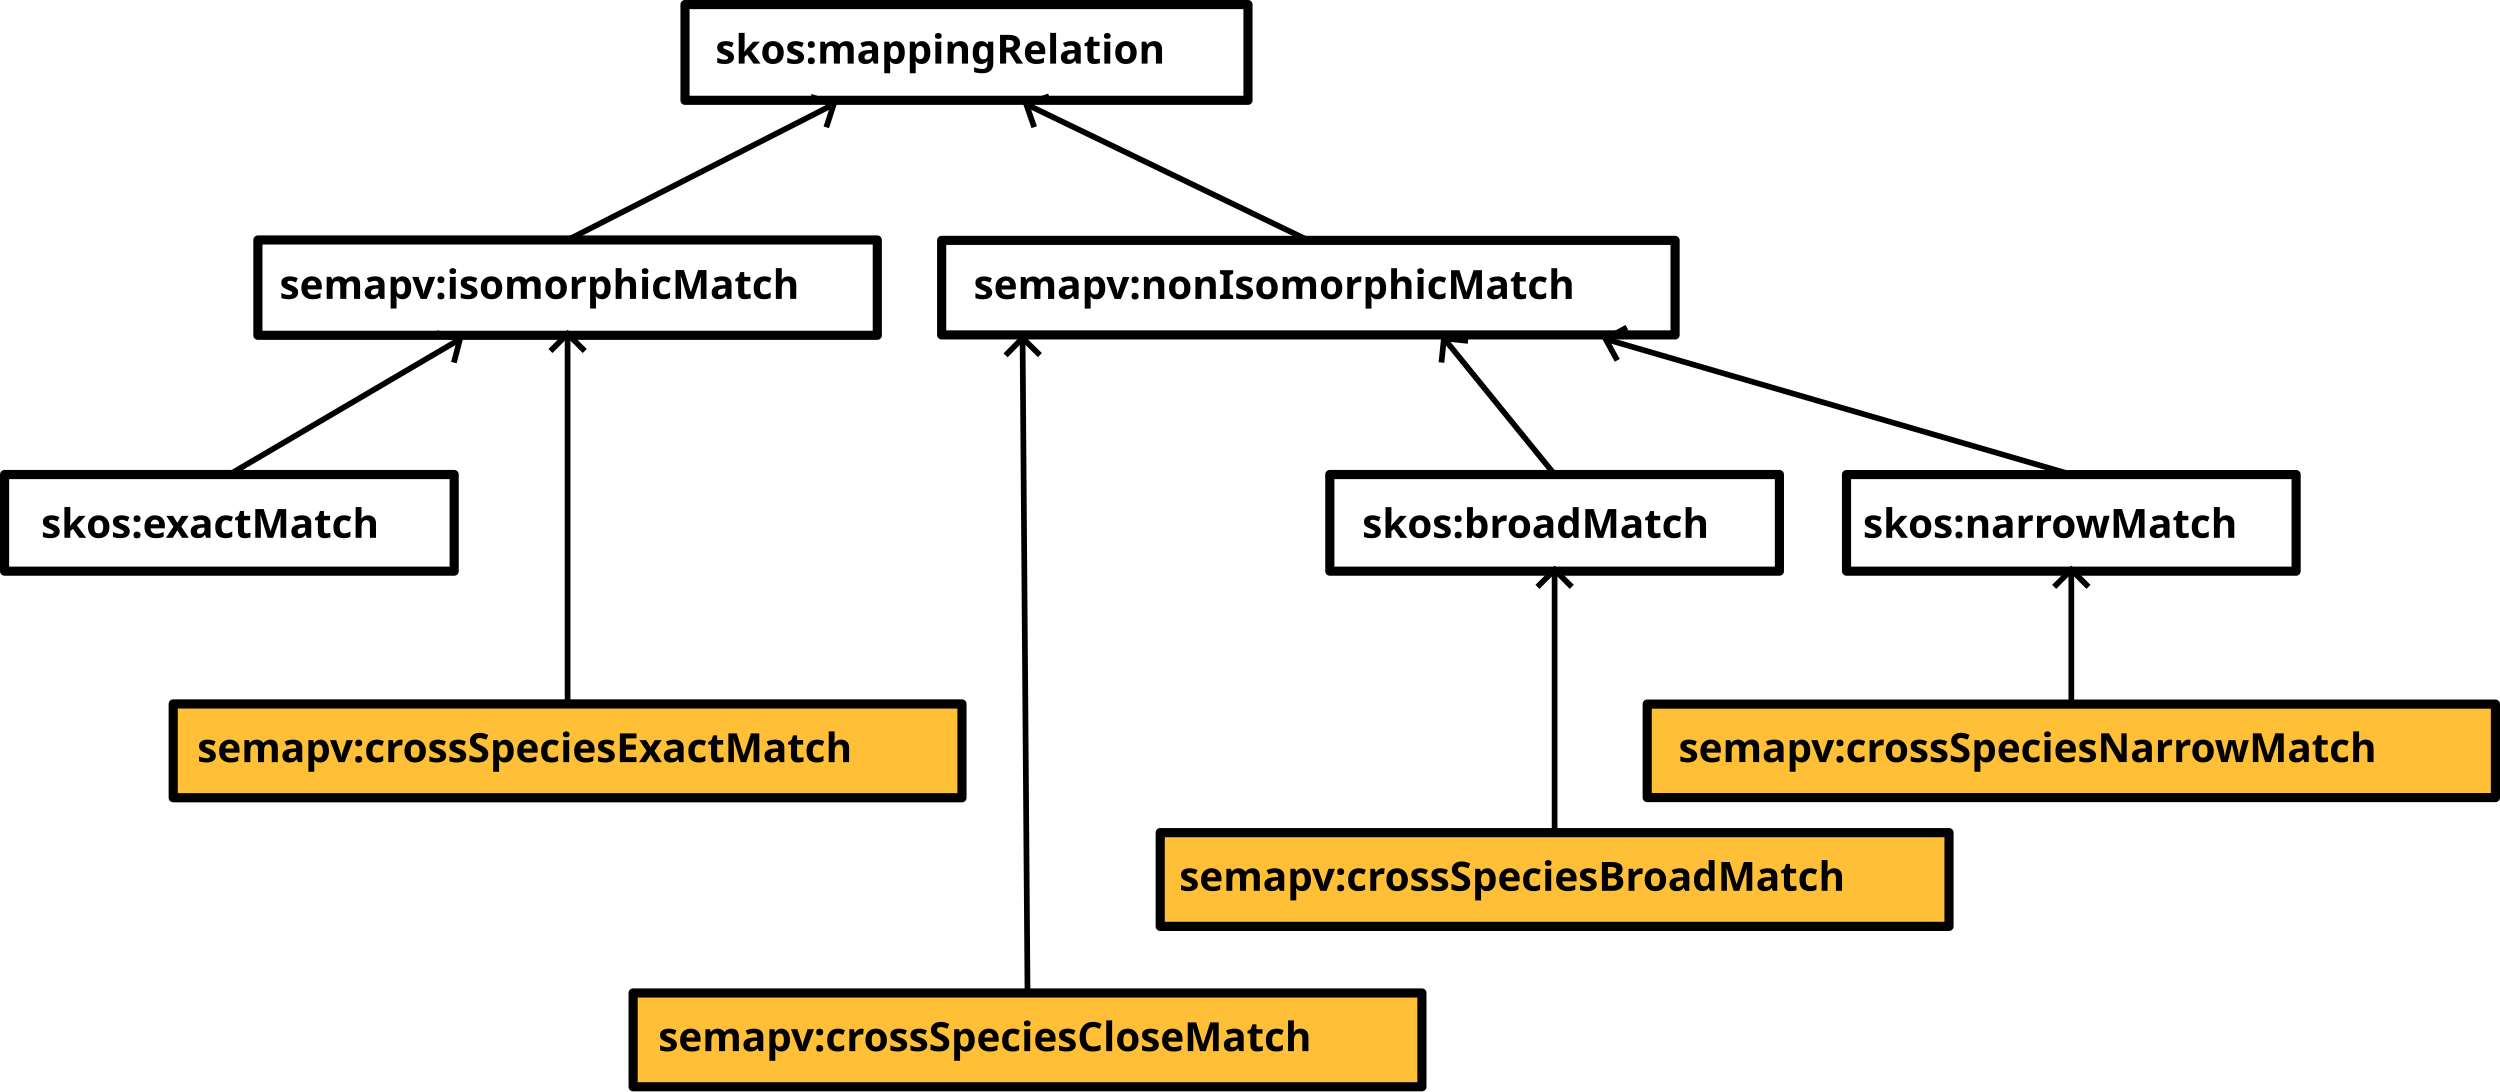
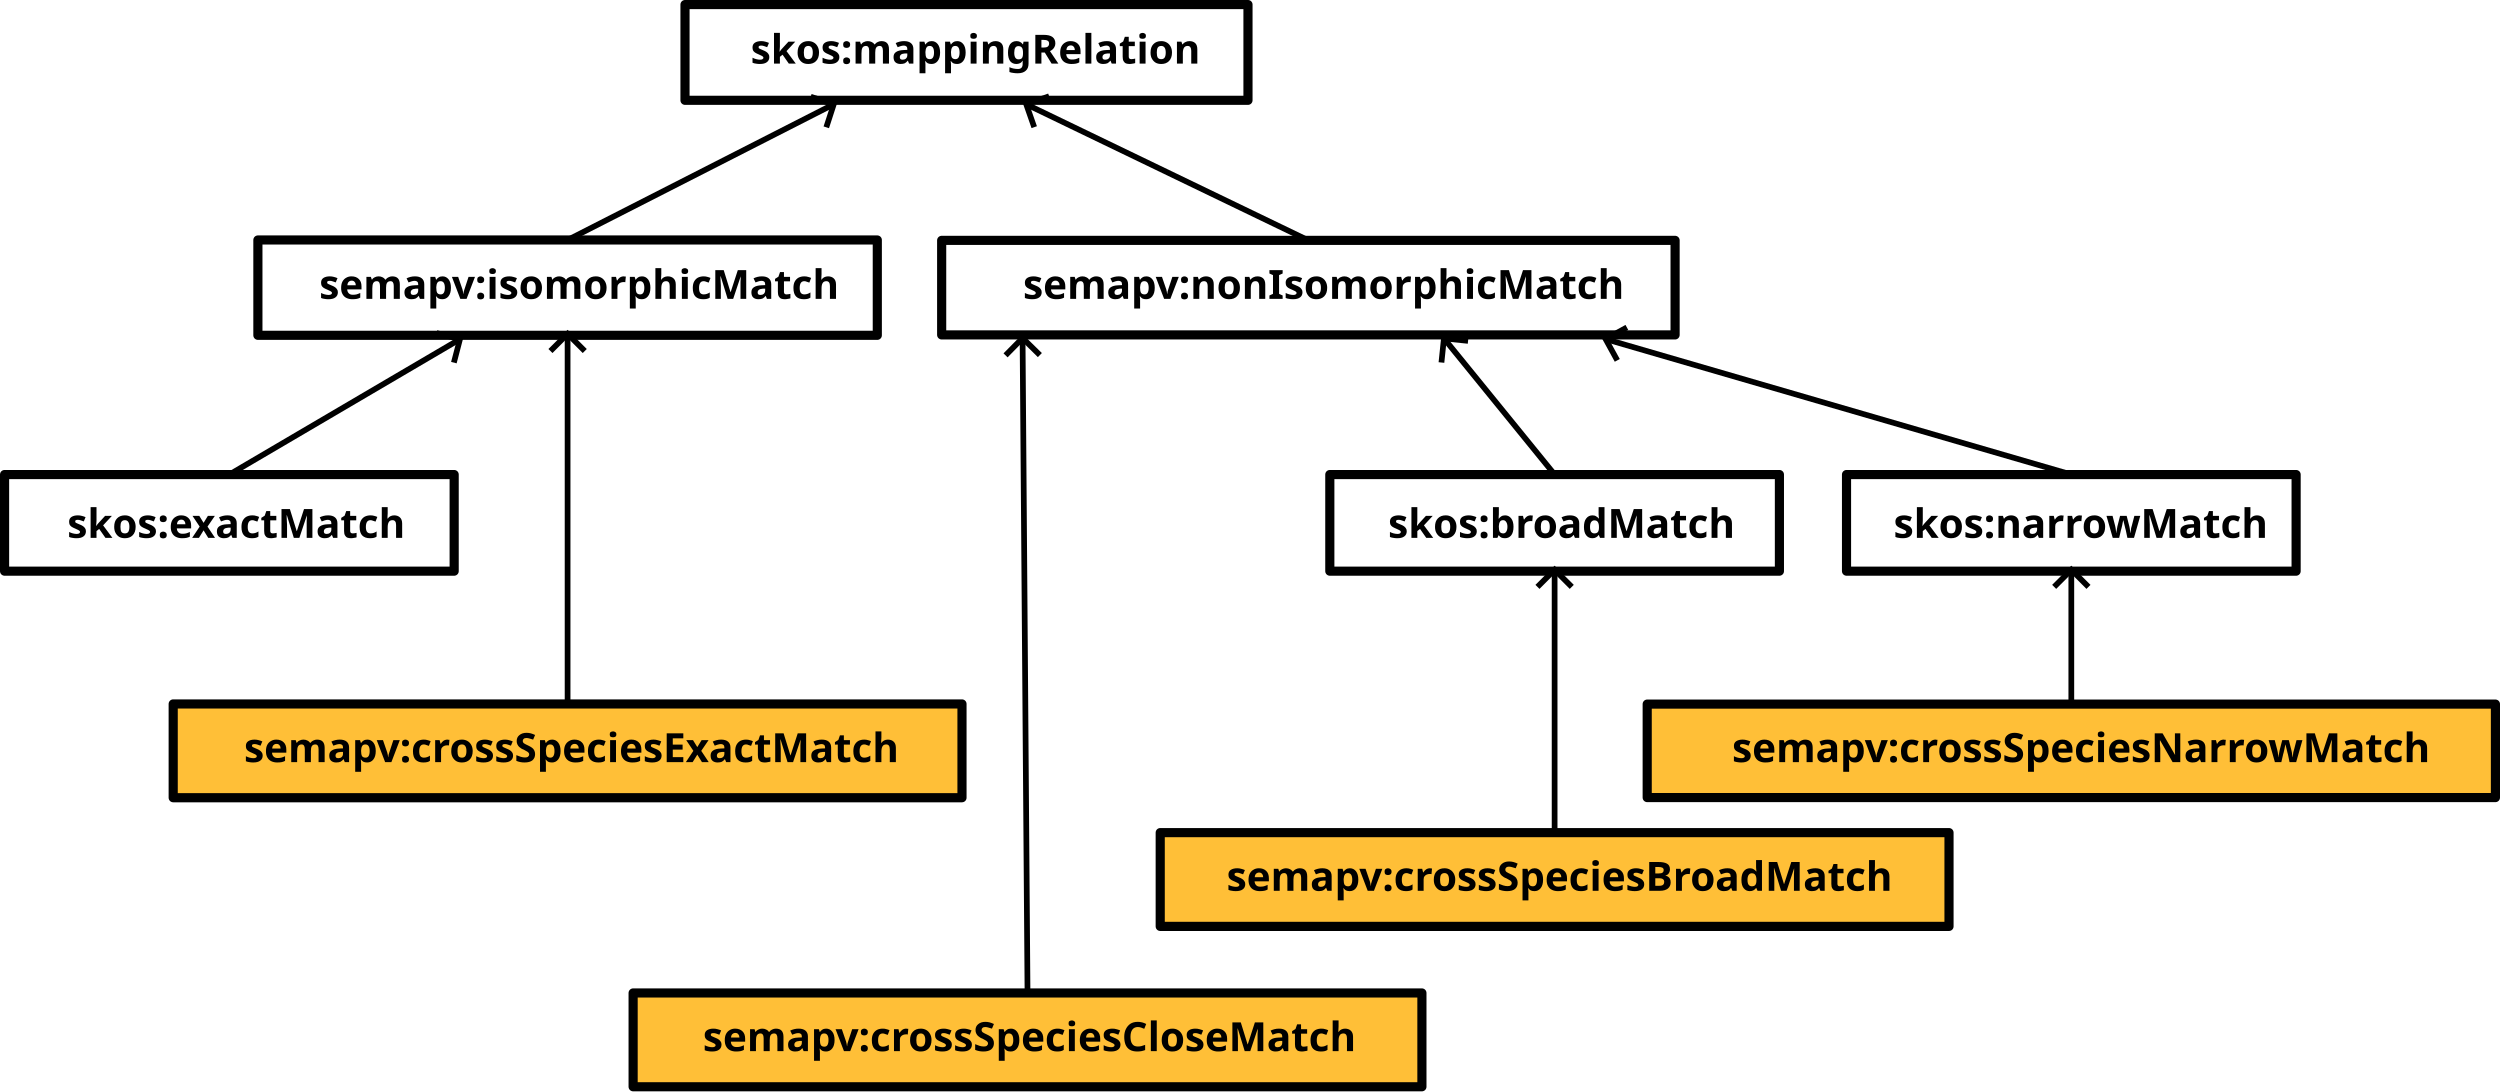
<svg xmlns="http://www.w3.org/2000/svg" width="218.607mm" height="95.428mm" viewBox="0 0 218.607 95.428" version="1.1" id="svg1">
  <defs id="defs1">
    <marker style="overflow:visible" id="ArrowWide" refX="0" refY="0" orient="auto-start-reverse" markerWidth="1" markerHeight="1" viewBox="0 0 1 1" preserveAspectRatio="xMidYMid">
      <path style="fill:none;stroke:context-stroke;stroke-width:1;stroke-linecap:butt" d="M 3,-3 0,0 3,3" transform="rotate(180,0.125,0)" id="path1" />
    </marker>
    <marker style="overflow:visible" id="ArrowWide-5" refX="0" refY="0" orient="auto-start-reverse" markerWidth="1" markerHeight="1" viewBox="0 0 1 1" preserveAspectRatio="xMidYMid">
      <path style="fill:none;stroke:context-stroke;stroke-width:1;stroke-linecap:butt" d="M 3,-3 0,0 3,3" transform="rotate(180,0.125,0)" id="path1-6" />
    </marker>
    <marker style="overflow:visible" id="ArrowWide-0" refX="0" refY="0" orient="auto-start-reverse" markerWidth="1" markerHeight="1" viewBox="0 0 1 1" preserveAspectRatio="xMidYMid">
      <path style="fill:none;stroke:context-stroke;stroke-width:1;stroke-linecap:butt" d="M 3,-3 0,0 3,3" transform="rotate(180,0.125,0)" id="path1-8" />
    </marker>
    <marker style="overflow:visible" id="ArrowWide-2" refX="0" refY="0" orient="auto-start-reverse" markerWidth="1" markerHeight="1" viewBox="0 0 1 1" preserveAspectRatio="xMidYMid">
      <path style="fill:none;stroke:context-stroke;stroke-width:1;stroke-linecap:butt" d="M 3,-3 0,0 3,3" transform="rotate(180,0.125,0)" id="path1-3" />
    </marker>
    <marker style="overflow:visible" id="ArrowWide-57" refX="0" refY="0" orient="auto-start-reverse" markerWidth="1" markerHeight="1" viewBox="0 0 1 1" preserveAspectRatio="xMidYMid">
      <path style="fill:none;stroke:context-stroke;stroke-width:1;stroke-linecap:butt" d="M 3,-3 0,0 3,3" transform="rotate(180,0.125,0)" id="path1-1" />
    </marker>
    <marker style="overflow:visible" id="ArrowWide-50" refX="0" refY="0" orient="auto-start-reverse" markerWidth="1" markerHeight="1" viewBox="0 0 1 1" preserveAspectRatio="xMidYMid">
      <path style="fill:none;stroke:context-stroke;stroke-width:1;stroke-linecap:butt" d="M 3,-3 0,0 3,3" transform="rotate(180,0.125,0)" id="path1-2" />
    </marker>
    <marker style="overflow:visible" id="ArrowWide-7" refX="0" refY="0" orient="auto-start-reverse" markerWidth="1" markerHeight="1" viewBox="0 0 1 1" preserveAspectRatio="xMidYMid">
      <path style="fill:none;stroke:context-stroke;stroke-width:1;stroke-linecap:butt" d="M 3,-3 0,0 3,3" transform="rotate(180,0.125,0)" id="path1-82" />
    </marker>
    <marker style="overflow:visible" id="ArrowWide-1" refX="0" refY="0" orient="auto-start-reverse" markerWidth="1" markerHeight="1" viewBox="0 0 1 1" preserveAspectRatio="xMidYMid">
      <path style="fill:none;stroke:context-stroke;stroke-width:1;stroke-linecap:butt" d="M 3,-3 0,0 3,3" transform="rotate(180,0.125,0)" id="path1-9" />
    </marker>
    <marker style="overflow:visible" id="ArrowWide-2-4" refX="0" refY="0" orient="auto-start-reverse" markerWidth="1" markerHeight="1" viewBox="0 0 1 1" preserveAspectRatio="xMidYMid">
      <path style="fill:none;stroke:context-stroke;stroke-width:1;stroke-linecap:butt" d="M 3,-3 0,0 3,3" transform="rotate(180,0.125,0)" id="path1-3-0" />
    </marker>
  </defs>
  <g id="layer1" transform="translate(-36.85021,-28.2175)">
-     <g id="g11">
-       <text xml:space="preserve" style="font-weight:bold;font-size:3.528px;line-height:1.25;font-family:sans-serif;-inkscape-font-specification:'sans-serif Bold';stroke-width:0.265" x="99.412" y="33.779" id="text1">
-         <tspan id="tspan1" style="stroke-width:0.265" x="99.412" y="33.779">skos:mappingRelation</tspan>
+     <g id="g1">
+       <text xml:space="preserve" style="font-weight:bold;font-size:3.528px;line-height:1.25;font-family:sans-serif;-inkscape-font-specification:'sans-serif Bold';stroke-width:0.265" x="102.495" y="33.779" id="text1">
+         <tspan id="tspan1" style="stroke-width:0.265" x="102.495" y="33.779">skos:mappingRelation</tspan>
      </text>
      <rect style="fill:none;stroke:#000000;stroke-width:0.8;stroke-linejoin:round;stroke-dasharray:none" id="rect1" width="49.228" height="8.372" x="96.749" y="28.617" />
    </g>
-     <g id="g6" transform="translate(5.937264,-14.58056)">
-       <text xml:space="preserve" style="font-weight:bold;font-size:3.528px;line-height:1.25;font-family:sans-serif;-inkscape-font-specification:'sans-serif Bold';stroke-width:0.265" x="150.032" y="89.827" id="text1-1-7">
-         <tspan id="tspan1-4-1" style="stroke-width:0.265" x="150.032" y="89.827">skos:broadMatch</tspan>
+     <g id="g6">
+       <text xml:space="preserve" style="font-weight:bold;font-size:3.528px;line-height:1.25;font-family:sans-serif;-inkscape-font-specification:'sans-serif Bold';stroke-width:0.265" x="158.234" y="75.247" id="text1-1-7">
+         <tspan id="tspan1-4-1" style="stroke-width:0.265" x="158.234" y="75.247">skos:broadMatch</tspan>
      </text>
-       <rect style="fill:none;stroke:#000000;stroke-width:0.8;stroke-linejoin:round;stroke-dasharray:none" id="rect1-7-9" width="39.314" height="8.448" x="147.196" y="84.293" />
+       <rect style="fill:none;stroke:#000000;stroke-width:0.8;stroke-linejoin:round;stroke-dasharray:none" id="rect1-7-9" width="39.314" height="8.448" x="153.133" y="69.713" />
    </g>
-     <g id="g1" transform="translate(0.1545759,-32.47699)">
-       <text xml:space="preserve" style="font-weight:bold;font-size:3.528px;line-height:1.25;font-family:sans-serif;-inkscape-font-specification:'sans-serif Bold';stroke-width:0.265" x="61.14" y="86.832" id="text1-1">
-         <tspan id="tspan1-4" style="stroke-width:0.265" x="61.14" y="86.832">semapv:isomorphicMatch</tspan>
+     <g id="g2">
+       <text xml:space="preserve" style="font-weight:bold;font-size:3.528px;line-height:1.25;font-family:sans-serif;-inkscape-font-specification:'sans-serif Bold';stroke-width:0.265" x="64.77" y="54.355" id="text1-1">
+         <tspan id="tspan1-4" style="stroke-width:0.265" x="64.77" y="54.355">semapv:isomorphicMatch</tspan>
      </text>
-       <rect style="fill:none;stroke:#000000;stroke-width:0.8;stroke-linejoin:round;stroke-dasharray:none" id="rect1-7" width="54.163" height="8.334" x="59.246" y="81.68" />
+       <rect style="fill:none;stroke:#000000;stroke-width:0.8;stroke-linejoin:round;stroke-dasharray:none" id="rect1-7" width="54.163" height="8.334" x="59.401" y="49.203" />
    </g>
-     <g id="g2" transform="translate(-14.67658,-3.555498)">
-       <text xml:space="preserve" style="font-weight:bold;font-size:3.528px;line-height:1.25;font-family:sans-serif;-inkscape-font-specification:'sans-serif Bold';stroke-width:0.265" x="136.663" y="57.911" id="text1-1-26">
-         <tspan id="tspan1-4-6" style="stroke-width:0.265" x="136.663" y="57.911">semapv:nonIsomorphicMatch</tspan>
+     <g id="g5">
+       <text xml:space="preserve" style="font-weight:bold;font-size:3.528px;line-height:1.25;font-family:sans-serif;-inkscape-font-specification:'sans-serif Bold';stroke-width:0.265" x="126.313" y="54.355" id="text1-1-26">
+         <tspan id="tspan1-4-6" style="stroke-width:0.265" x="126.313" y="54.355">semapv:nonIsomorphicMatch</tspan>
      </text>
-       <rect style="fill:none;stroke:#000000;stroke-width:0.8;stroke-linejoin:round;stroke-dasharray:none" id="rect1-7-7" width="64.133" height="8.267" x="133.868" y="52.792" />
+       <rect style="fill:none;stroke:#000000;stroke-width:0.8;stroke-linejoin:round;stroke-dasharray:none" id="rect1-7-7" width="64.133" height="8.267" x="119.192" y="49.236" />
    </g>
-     <g id="g4" transform="translate(-74.29323,-23.02208)">
-       <rect style="fill:#ffbf37;fill-opacity:1;stroke:#000000;stroke-width:0.8;stroke-linejoin:round;stroke-dasharray:none" id="rect1-8-4" width="68.974" height="8.201" x="126.288" y="112.794" />
-       <text xml:space="preserve" style="font-weight:bold;font-size:3.528px;line-height:1.25;font-family:sans-serif;-inkscape-font-specification:'sans-serif Bold';stroke-width:0.265" x="128.393" y="117.88" id="text1-1-3">
-         <tspan style="stroke-width:0.265" x="128.393" y="117.88" id="tspan3">semapv:crossSpeciesExactMatch</tspan>
+     <g id="g4">
+       <rect style="fill:#ffbf37;fill-opacity:1;stroke:#000000;stroke-width:0.8;stroke-linejoin:round;stroke-dasharray:none" id="rect1-8-4" width="68.974" height="8.201" x="51.995" y="89.772" />
+       <text xml:space="preserve" style="font-weight:bold;font-size:3.528px;line-height:1.25;font-family:sans-serif;-inkscape-font-specification:'sans-serif Bold';stroke-width:0.265" x="58.195" y="94.858" id="text1-1-3">
+         <tspan style="stroke-width:0.265" x="58.195" y="94.858" id="tspan3">semapv:crossSpeciesExactMatch</tspan>
      </text>
    </g>
-     <g id="g8" transform="translate(-5.323856,7.913841)">
-       <rect style="fill:#ffbf37;fill-opacity:1;stroke:#000000;stroke-width:0.8;stroke-linejoin:round;stroke-dasharray:none" id="rect1-8-4-5" width="68.974" height="8.201" x="97.536" y="107.131" />
-       <text xml:space="preserve" style="font-weight:bold;font-size:3.528px;line-height:1.25;font-family:sans-serif;-inkscape-font-specification:'sans-serif Bold';stroke-width:0.265" x="99.737" y="112.217" id="text1-1-3-7">
-         <tspan style="stroke-width:0.265" x="99.737" y="112.217" id="tspan3-0">semapv:crossSpeciesCloseMatch</tspan>
+     <g id="g10">
+       <rect style="fill:#ffbf37;fill-opacity:1;stroke:#000000;stroke-width:0.8;stroke-linejoin:round;stroke-dasharray:none" id="rect1-8-4-5" width="68.974" height="8.201" x="92.212" y="115.045" />
+       <text xml:space="preserve" style="font-weight:bold;font-size:3.528px;line-height:1.25;font-family:sans-serif;-inkscape-font-specification:'sans-serif Bold';stroke-width:0.265" x="98.315" y="120.13" id="text1-1-3-7">
+         <tspan style="stroke-width:0.265" x="98.315" y="120.13" id="tspan3-0">semapv:crossSpeciesCloseMatch</tspan>
      </text>
    </g>
-     <g id="g9" transform="translate(66.43091,-32.17513)">
-       <rect style="fill:#ffbf37;fill-opacity:1;stroke:#000000;stroke-width:0.8;stroke-linejoin:round;stroke-dasharray:none" id="rect1-8-4-0" width="74.172" height="8.173" x="114.455" y="121.961" />
-       <text xml:space="preserve" style="font-weight:bold;font-size:3.528px;line-height:1.25;font-family:sans-serif;-inkscape-font-specification:'sans-serif Bold';stroke-width:0.265" x="117.199" y="127.033" id="text1-1-3-6">
-         <tspan style="stroke-width:0.265" x="117.199" y="127.033" id="tspan3-5">semapv:crossSpeciesNarrowMatch</tspan>
+     <g id="g8">
+       <rect style="fill:#ffbf37;fill-opacity:1;stroke:#000000;stroke-width:0.8;stroke-linejoin:round;stroke-dasharray:none" id="rect1-8-4-0" width="74.172" height="8.173" x="180.886" y="89.786" />
+       <text xml:space="preserve" style="font-weight:bold;font-size:3.528px;line-height:1.25;font-family:sans-serif;-inkscape-font-specification:'sans-serif Bold';stroke-width:0.265" x="188.314" y="94.858" id="text1-1-3-6">
+         <tspan style="stroke-width:0.265" x="188.314" y="94.858" id="tspan3-5">semapv:crossSpeciesNarrowMatch</tspan>
      </text>
    </g>
-     <g id="g7" transform="translate(-7.656619,-33.09424)">
-       <rect style="fill:#ffbf37;fill-opacity:1;stroke:#000000;stroke-width:0.8;stroke-linejoin:round;stroke-dasharray:none" id="rect1-8-4-8" width="68.974" height="8.201" x="145.96" y="134.118" />
-       <text xml:space="preserve" style="font-weight:bold;font-size:3.528px;line-height:1.25;font-family:sans-serif;-inkscape-font-specification:'sans-serif Bold';stroke-width:0.265" x="147.626" y="139.204" id="text1-1-3-75">
-         <tspan style="stroke-width:0.265" x="147.626" y="139.204" id="tspan3-9">semapv:crossSpeciesBroadMatch</tspan>
+     <g id="g9">
+       <rect style="fill:#ffbf37;fill-opacity:1;stroke:#000000;stroke-width:0.8;stroke-linejoin:round;stroke-dasharray:none" id="rect1-8-4-8" width="68.974" height="8.201" x="138.303" y="101.024" />
+       <text xml:space="preserve" style="font-weight:bold;font-size:3.528px;line-height:1.25;font-family:sans-serif;-inkscape-font-specification:'sans-serif Bold';stroke-width:0.265" x="144.113" y="106.11" id="text1-1-3-75">
+         <tspan style="stroke-width:0.265" x="144.113" y="106.11" id="tspan3-9">semapv:crossSpeciesBroadMatch</tspan>
      </text>
    </g>
    <path style="fill:none;stroke:#000000;stroke-width:0.5;stroke-linecap:butt;stroke-linejoin:miter;stroke-dasharray:none;stroke-opacity:1;marker-start:url(#ArrowWide)" d="M 109.646,37.389 86.482,49.203" id="path16" />
    <path style="fill:none;stroke:#000000;stroke-width:0.5;stroke-linecap:butt;stroke-linejoin:miter;stroke-dasharray:none;stroke-opacity:1;marker-start:url(#ArrowWide-5)" d="m 126.699,37.389 24.56,11.847" id="path16-06" />
-     <g id="g3" transform="translate(-53.25641,-9.784385)">
-       <text xml:space="preserve" style="font-weight:bold;font-size:3.528px;line-height:1.25;font-family:sans-serif;-inkscape-font-specification:'sans-serif Bold';stroke-width:0.265" x="93.705" y="85.031" id="text1-1-6">
-         <tspan id="tspan1-4-2" style="stroke-width:0.265" x="93.705" y="85.031">skos:exactMatch</tspan>
+     <g id="g3">
+       <text xml:space="preserve" style="font-weight:bold;font-size:3.528px;line-height:1.25;font-family:sans-serif;-inkscape-font-specification:'sans-serif Bold';stroke-width:0.265" x="42.739" y="75.247" id="text1-1-6">
+         <tspan id="tspan1-4-2" style="stroke-width:0.265" x="42.739" y="75.247">skos:exactMatch</tspan>
      </text>
-       <rect style="fill:none;stroke:#000000;stroke-width:0.8;stroke-linejoin:round;stroke-dasharray:none" id="rect1-7-2" width="39.314" height="8.448" x="90.507" y="79.497" />
+       <rect style="fill:none;stroke:#000000;stroke-width:0.8;stroke-linejoin:round;stroke-dasharray:none" id="rect1-7-2" width="39.314" height="8.448" x="37.25" y="69.713" />
    </g>
-     <g id="g5" transform="translate(86.4729,-29.09897)">
-       <text xml:space="preserve" style="font-weight:bold;font-size:3.528px;line-height:1.25;font-family:sans-serif;-inkscape-font-specification:'sans-serif Bold';stroke-width:0.265" x="113.284" y="104.346" id="text1-1-9">
-         <tspan id="tspan1-4-9" style="stroke-width:0.265" x="113.284" y="104.346">skos:narrowMatch</tspan>
+     <g id="g7">
+       <text xml:space="preserve" style="font-weight:bold;font-size:3.528px;line-height:1.25;font-family:sans-serif;-inkscape-font-specification:'sans-serif Bold';stroke-width:0.265" x="202.434" y="75.247" id="text1-1-9">
+         <tspan id="tspan1-4-9" style="stroke-width:0.265" x="202.434" y="75.247">skos:narrowMatch</tspan>
      </text>
-       <rect style="fill:none;stroke:#000000;stroke-width:0.8;stroke-linejoin:round;stroke-dasharray:none" id="rect1-7-93" width="39.314" height="8.448" x="111.842" y="98.812" />
+       <rect style="fill:none;stroke:#000000;stroke-width:0.8;stroke-linejoin:round;stroke-dasharray:none" id="rect1-7-93" width="39.314" height="8.448" x="198.315" y="69.713" />
    </g>
    <path style="fill:none;stroke:#000000;stroke-width:0.5;stroke-linecap:butt;stroke-linejoin:miter;stroke-dasharray:none;stroke-opacity:1;marker-start:url(#ArrowWide-0)" d="M 76.964,57.937 56.907,69.713" id="path16-3" />
    <path style="fill:none;stroke:#000000;stroke-width:0.5;stroke-linecap:butt;stroke-linejoin:miter;stroke-dasharray:none;stroke-opacity:1;marker-start:url(#ArrowWide-2)" d="m 86.482,57.537 -6e-6,32.235" id="path16-8" />
    <path style="fill:none;stroke:#000000;stroke-width:0.5;stroke-linecap:butt;stroke-linejoin:miter;stroke-dasharray:none;stroke-opacity:1;marker-start:url(#ArrowWide-2-4)" d="m 126.268,57.904 0.431,57.141" id="path16-8-0" />
    <path style="fill:none;stroke:#000000;stroke-width:0.5;stroke-linecap:butt;stroke-linejoin:miter;stroke-dasharray:none;stroke-opacity:1;marker-start:url(#ArrowWide-57)" d="m 163.191,57.904 9.599,11.809" id="path16-0" />
    <path style="fill:none;stroke:#000000;stroke-width:0.5;stroke-linecap:butt;stroke-linejoin:miter;stroke-dasharray:none;stroke-opacity:1;marker-start:url(#ArrowWide-50)" d="m 177.368,57.904 40.604,11.809" id="path16-7" />
    <path style="fill:none;stroke:#000000;stroke-width:0.5;stroke-linecap:butt;stroke-linejoin:miter;stroke-dasharray:none;stroke-opacity:1;marker-start:url(#ArrowWide-7)" d="M 217.972,78.161 V 89.786" id="path16-5" />
    <path style="fill:none;stroke:#000000;stroke-width:0.5;stroke-linecap:butt;stroke-linejoin:miter;stroke-dasharray:none;stroke-opacity:1;marker-start:url(#ArrowWide-1)" d="M 172.79,78.161 V 101.024" id="path16-9" />
  </g>
</svg>
